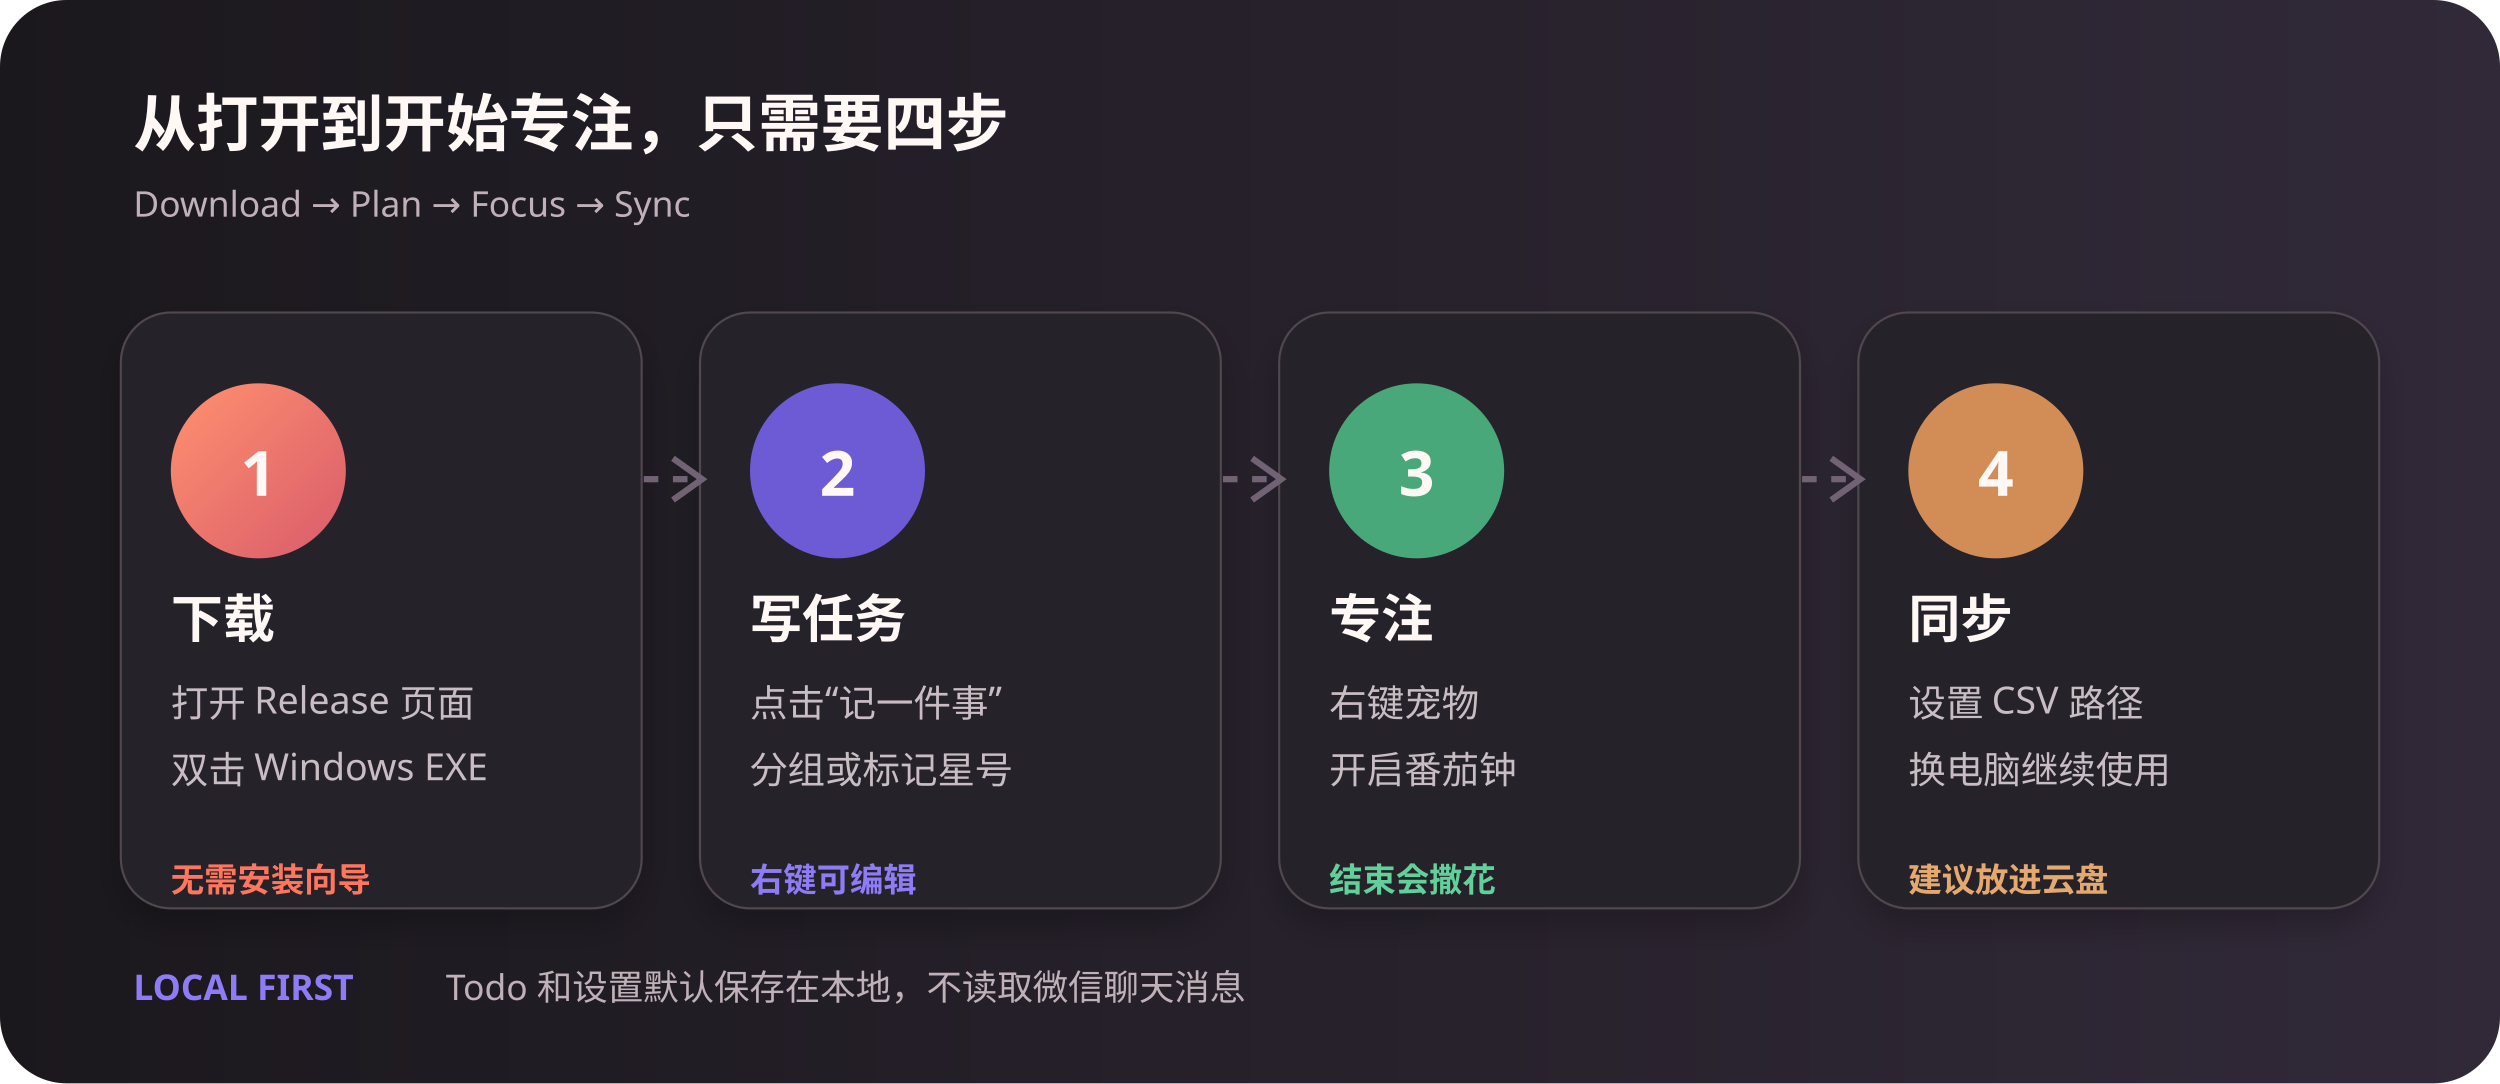
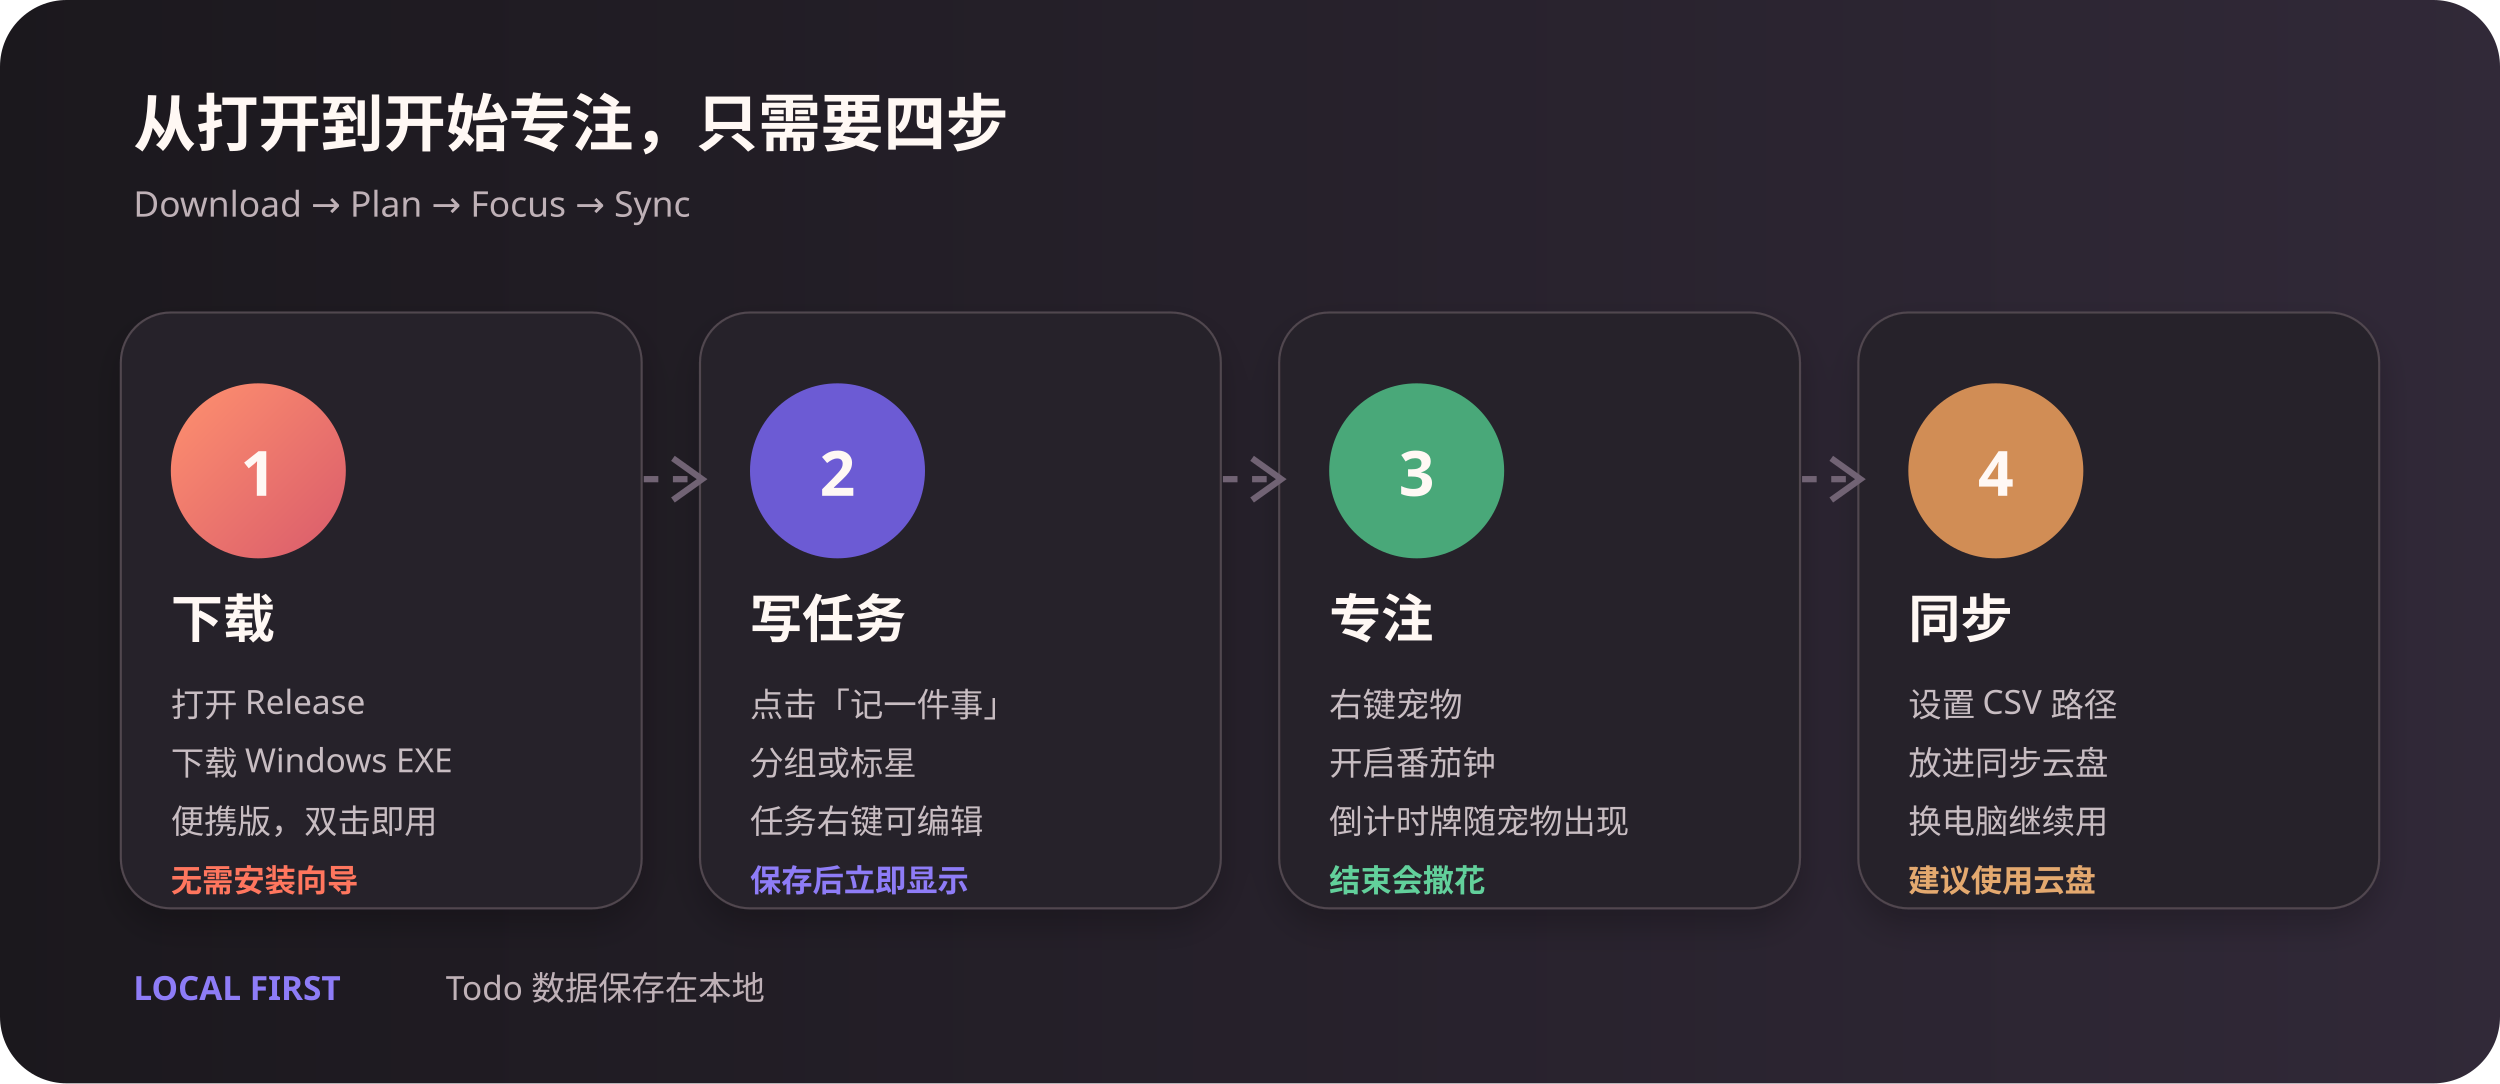
<svg xmlns="http://www.w3.org/2000/svg" viewBox="0 0 1200 520" role="img" aria-labelledby="title desc">
  <defs>
    <linearGradient id="bg" x1="0" y1="0" x2="1" y2="0">
      <stop offset="0" stop-color="#1b181d" />
      <stop offset="1" stop-color="#312938" />
    </linearGradient>
    <linearGradient id="accent" x1="0" y1="0" x2="1" y2="1">
      <stop offset="0" stop-color="#ff916f" />
      <stop offset="1" stop-color="#d95b6b" />
    </linearGradient>
    <filter id="shadow" x="-30%" y="-30%" width="160%" height="160%">
      <feDropShadow dx="0" dy="8" stdDeviation="8" flood-color="#000" flood-opacity=".22" />
    </filter>
  </defs>
  <rect width="1200" height="520" rx="32" fill="url(#bg)" />
  <text x="64" y="70" fill="#fff8f4" font-family="Segoe UI, Microsoft YaHei, sans-serif" font-size="30" font-weight="700">从打开到开始专注，只需要四步</text>
  <text x="64" y="104" fill="#bfb1b7" font-family="Segoe UI, Microsoft YaHei, sans-serif" font-size="17">Download  →  Plan  →  Focus  →  Sync</text>
  <g filter="url(#shadow)">
    <rect x="58" y="150" width="250" height="286" rx="24" fill="#28242b" stroke="#51474f" />
    <rect x="336" y="150" width="250" height="286" rx="24" fill="#28242b" stroke="#51474f" />
    <rect x="614" y="150" width="250" height="286" rx="24" fill="#28242b" stroke="#51474f" />
    <rect x="892" y="150" width="250" height="286" rx="24" fill="#28242b" stroke="#51474f" />
  </g>
  <path d="M309 230 h23 M587 230 h23 M865 230 h23" stroke="#716374" stroke-width="3" stroke-dasharray="7 7" />
  <path d="M323 220 l14 10 -14 10 M601 220 l14 10 -14 10 M879 220 l14 10 -14 10" fill="none" stroke="#716374" stroke-width="3" />
  <g font-family="Segoe UI, Microsoft YaHei, sans-serif">
    <g transform="translate(82 184)">
      <circle cx="42" cy="42" r="42" fill="url(#accent)" />
      <text x="42" y="54" text-anchor="middle" fill="#fff8f4" font-size="30" font-weight="700">1</text>
      <text x="0" y="122" fill="#fff8f4" font-size="25" font-weight="700">下载</text>
-       <text x="0" y="160" fill="#c8bdc2" font-size="18">打开 Release 页面</text>
-       <text x="0" y="192" fill="#c8bdc2" font-size="18">双击 Windows EXE</text>
-       <text x="0" y="244" fill="#ff765e" font-size="16" font-weight="700">无需安装向导</text>
+       <text x="0" y="160" fill="#c8bdc2" font-size="16">打开 Release</text>
+       <text x="0" y="188" fill="#c8bdc2" font-size="16">下载 Windows EXE</text>
+       <text x="0" y="216" fill="#c8bdc2" font-size="16">便携版，双击即用</text>
+       <text x="0" y="244" fill="#ff765e" font-size="15" font-weight="700">无需安装向导</text>
    </g>
    <g transform="translate(360 184)">
      <circle cx="42" cy="42" r="42" fill="#6c5bd4" />
      <text x="42" y="54" text-anchor="middle" fill="#fff8f4" font-size="30" font-weight="700">2</text>
      <text x="0" y="122" fill="#fff8f4" font-size="25" font-weight="700">写任务</text>
-       <text x="0" y="160" fill="#c8bdc2" font-size="18">点击“记一件事”</text>
-       <text x="0" y="192" fill="#c8bdc2" font-size="18">分组或标记星号</text>
-       <text x="0" y="244" fill="#8e7cf7" font-size="16" font-weight="700">右键可编辑</text>
+       <text x="0" y="160" fill="#c8bdc2" font-size="16">点击「记一件事」</text>
+       <text x="0" y="188" fill="#c8bdc2" font-size="16">分组或标星</text>
+       <text x="0" y="216" fill="#c8bdc2" font-size="16">任务右键可编辑</text>
+       <text x="0" y="244" fill="#8e7cf7" font-size="15" font-weight="700">保存后立即显示</text>
    </g>
    <g transform="translate(638 184)">
      <circle cx="42" cy="42" r="42" fill="#49a879" />
      <text x="42" y="54" text-anchor="middle" fill="#fff8f4" font-size="30" font-weight="700">3</text>
      <text x="0" y="122" fill="#fff8f4" font-size="25" font-weight="700">专注</text>
-       <text x="0" y="160" fill="#c8bdc2" font-size="18">右键宠物</text>
-       <text x="0" y="192" fill="#c8bdc2" font-size="18">开启番茄钟</text>
-       <text x="0" y="244" fill="#62d09b" font-size="16" font-weight="700">结束会撒花</text>
+       <text x="0" y="160" fill="#c8bdc2" font-size="16">右键宠物</text>
+       <text x="0" y="188" fill="#c8bdc2" font-size="16">开启番茄钟</text>
+       <text x="0" y="216" fill="#c8bdc2" font-size="16">倒计时牌随宠物出现</text>
+       <text x="0" y="244" fill="#62d09b" font-size="15" font-weight="700">结束会撒花</text>
    </g>
    <g transform="translate(916 184)">
      <circle cx="42" cy="42" r="42" fill="#d18d55" />
      <text x="42" y="54" text-anchor="middle" fill="#fff8f4" font-size="30" font-weight="700">4</text>
      <text x="0" y="122" fill="#fff8f4" font-size="25" font-weight="700">同步</text>
-       <text x="0" y="160" fill="#c8bdc2" font-size="18">设置 CSV 路径</text>
-       <text x="0" y="192" fill="#c8bdc2" font-size="18">换电脑继续使用</text>
-       <text x="0" y="244" fill="#e4a96f" font-size="16" font-weight="700">建议放进云盘</text>
+       <text x="0" y="160" fill="#c8bdc2" font-size="16">设置 CSV 路径</text>
+       <text x="0" y="188" fill="#c8bdc2" font-size="16">放进同步云盘</text>
+       <text x="0" y="216" fill="#c8bdc2" font-size="16">换电脑继续用</text>
+       <text x="0" y="244" fill="#e4a96f" font-size="15" font-weight="700">建议使用云盘</text>
    </g>
  </g>
-   <text x="64" y="480" fill="#8e7cf7" font-family="Segoe UI, Microsoft YaHei, sans-serif" font-size="17" font-weight="700">LOCAL FIRST</text>
-   <text x="214" y="480" fill="#bfb1b7" font-family="Segoe UI, Microsoft YaHei, sans-serif" font-size="17">Todo 和设置默认保存在本地，不读取微信聊天消息</text>
+   <text x="64" y="480" fill="#8e7cf7" font-family="Segoe UI, Microsoft YaHei, sans-serif" font-size="16" font-weight="700">LOCAL FIRST</text>
+   <text x="214" y="480" fill="#bfb1b7" font-family="Segoe UI, Microsoft YaHei, sans-serif" font-size="16">Todo 数据保存在本地</text>
</svg>
